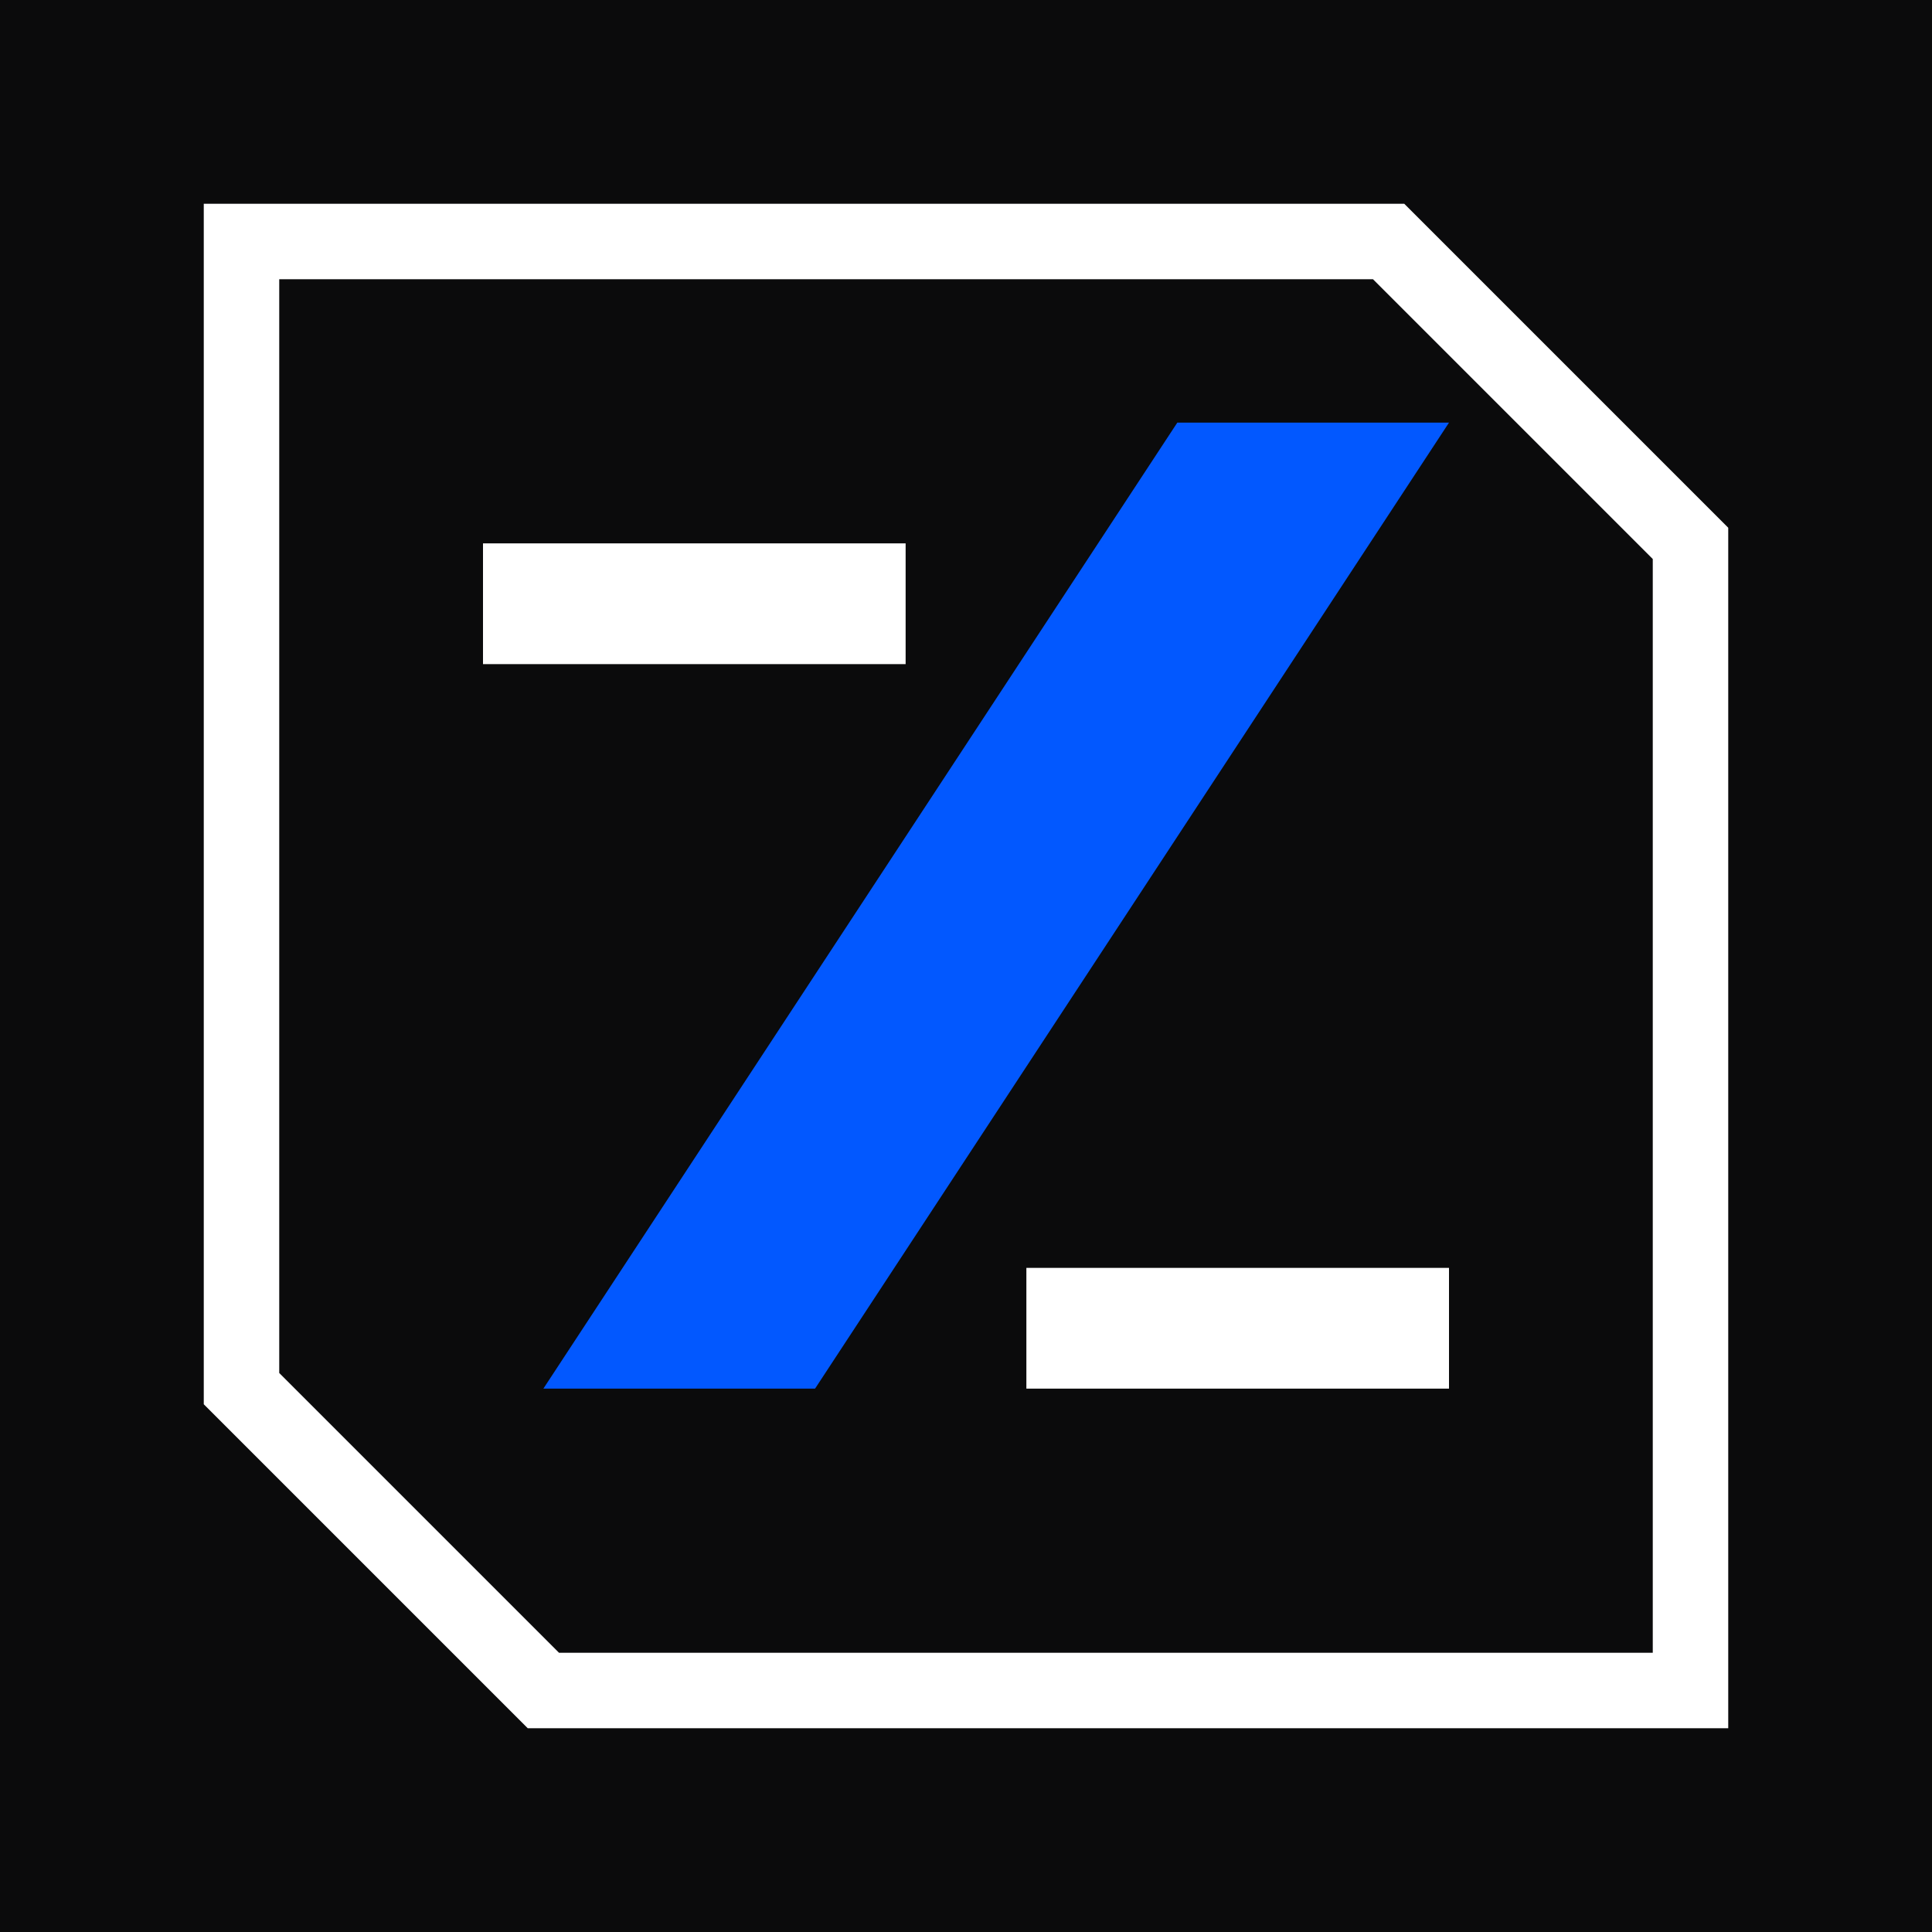
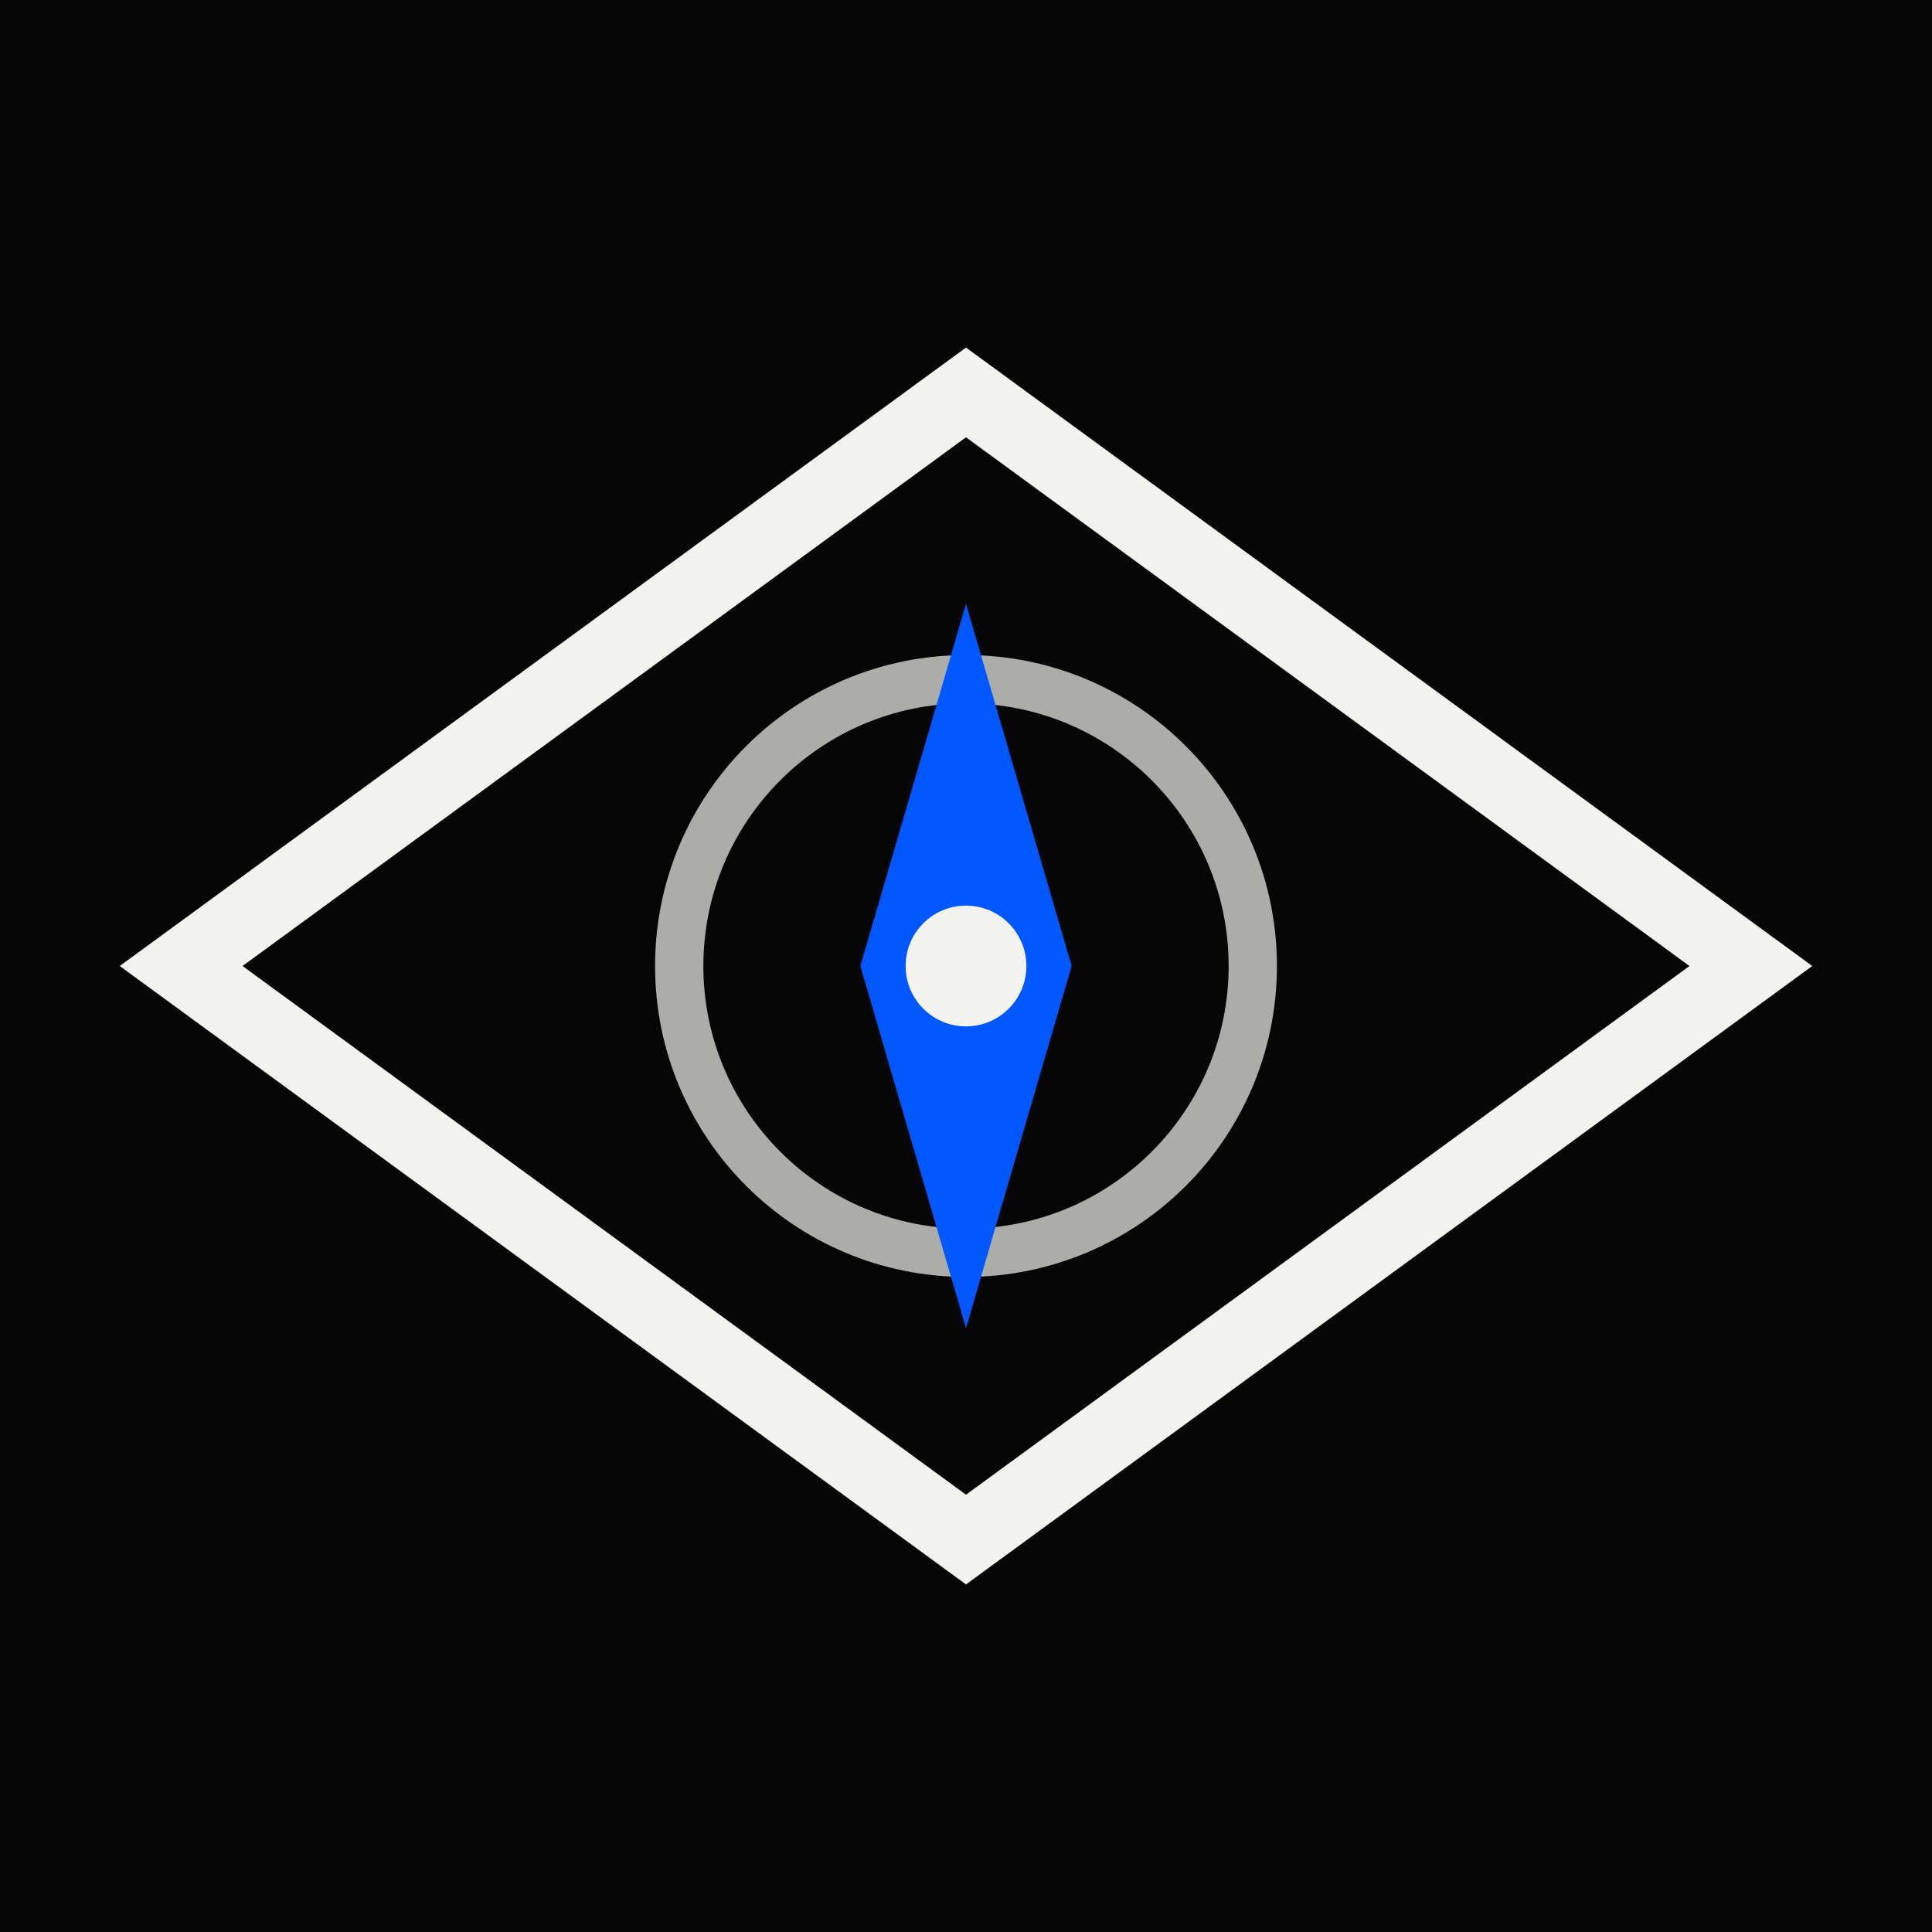
<svg xmlns="http://www.w3.org/2000/svg" viewBox="0 0 64 64" fill="none">
-   <rect width="64" height="64" fill="#0B0B0C" />
-   <polygon points="8,8 46,8 56,18 56,56 18,56 8,46" stroke="#FFFFFF" stroke-width="2.5" fill="none" />
-   <polygon points="18,46 39,14 48,14 27,46" fill="#0258FF" />
-   <rect x="16" y="18" width="14" height="4" fill="#FFFFFF" />
-   <rect x="34" y="42" width="14" height="4" fill="#FFFFFF" />
+   <rect width="64" height="64" fill="#060607" />
+   <path d="M6 32L32 13L58 32L32 51Z" stroke="#F2F2EE" stroke-width="2.4" fill="none" />
+   <circle cx="32" cy="32" r="9.5" stroke="#F2F2EE" stroke-width="1.6" opacity="0.7" />
+   <path d="M32 20L35.5 32L32 44L28.5 32Z" fill="#0258FF" />
+   <circle cx="32" cy="32" r="2" fill="#F2F2EE" />
</svg>
